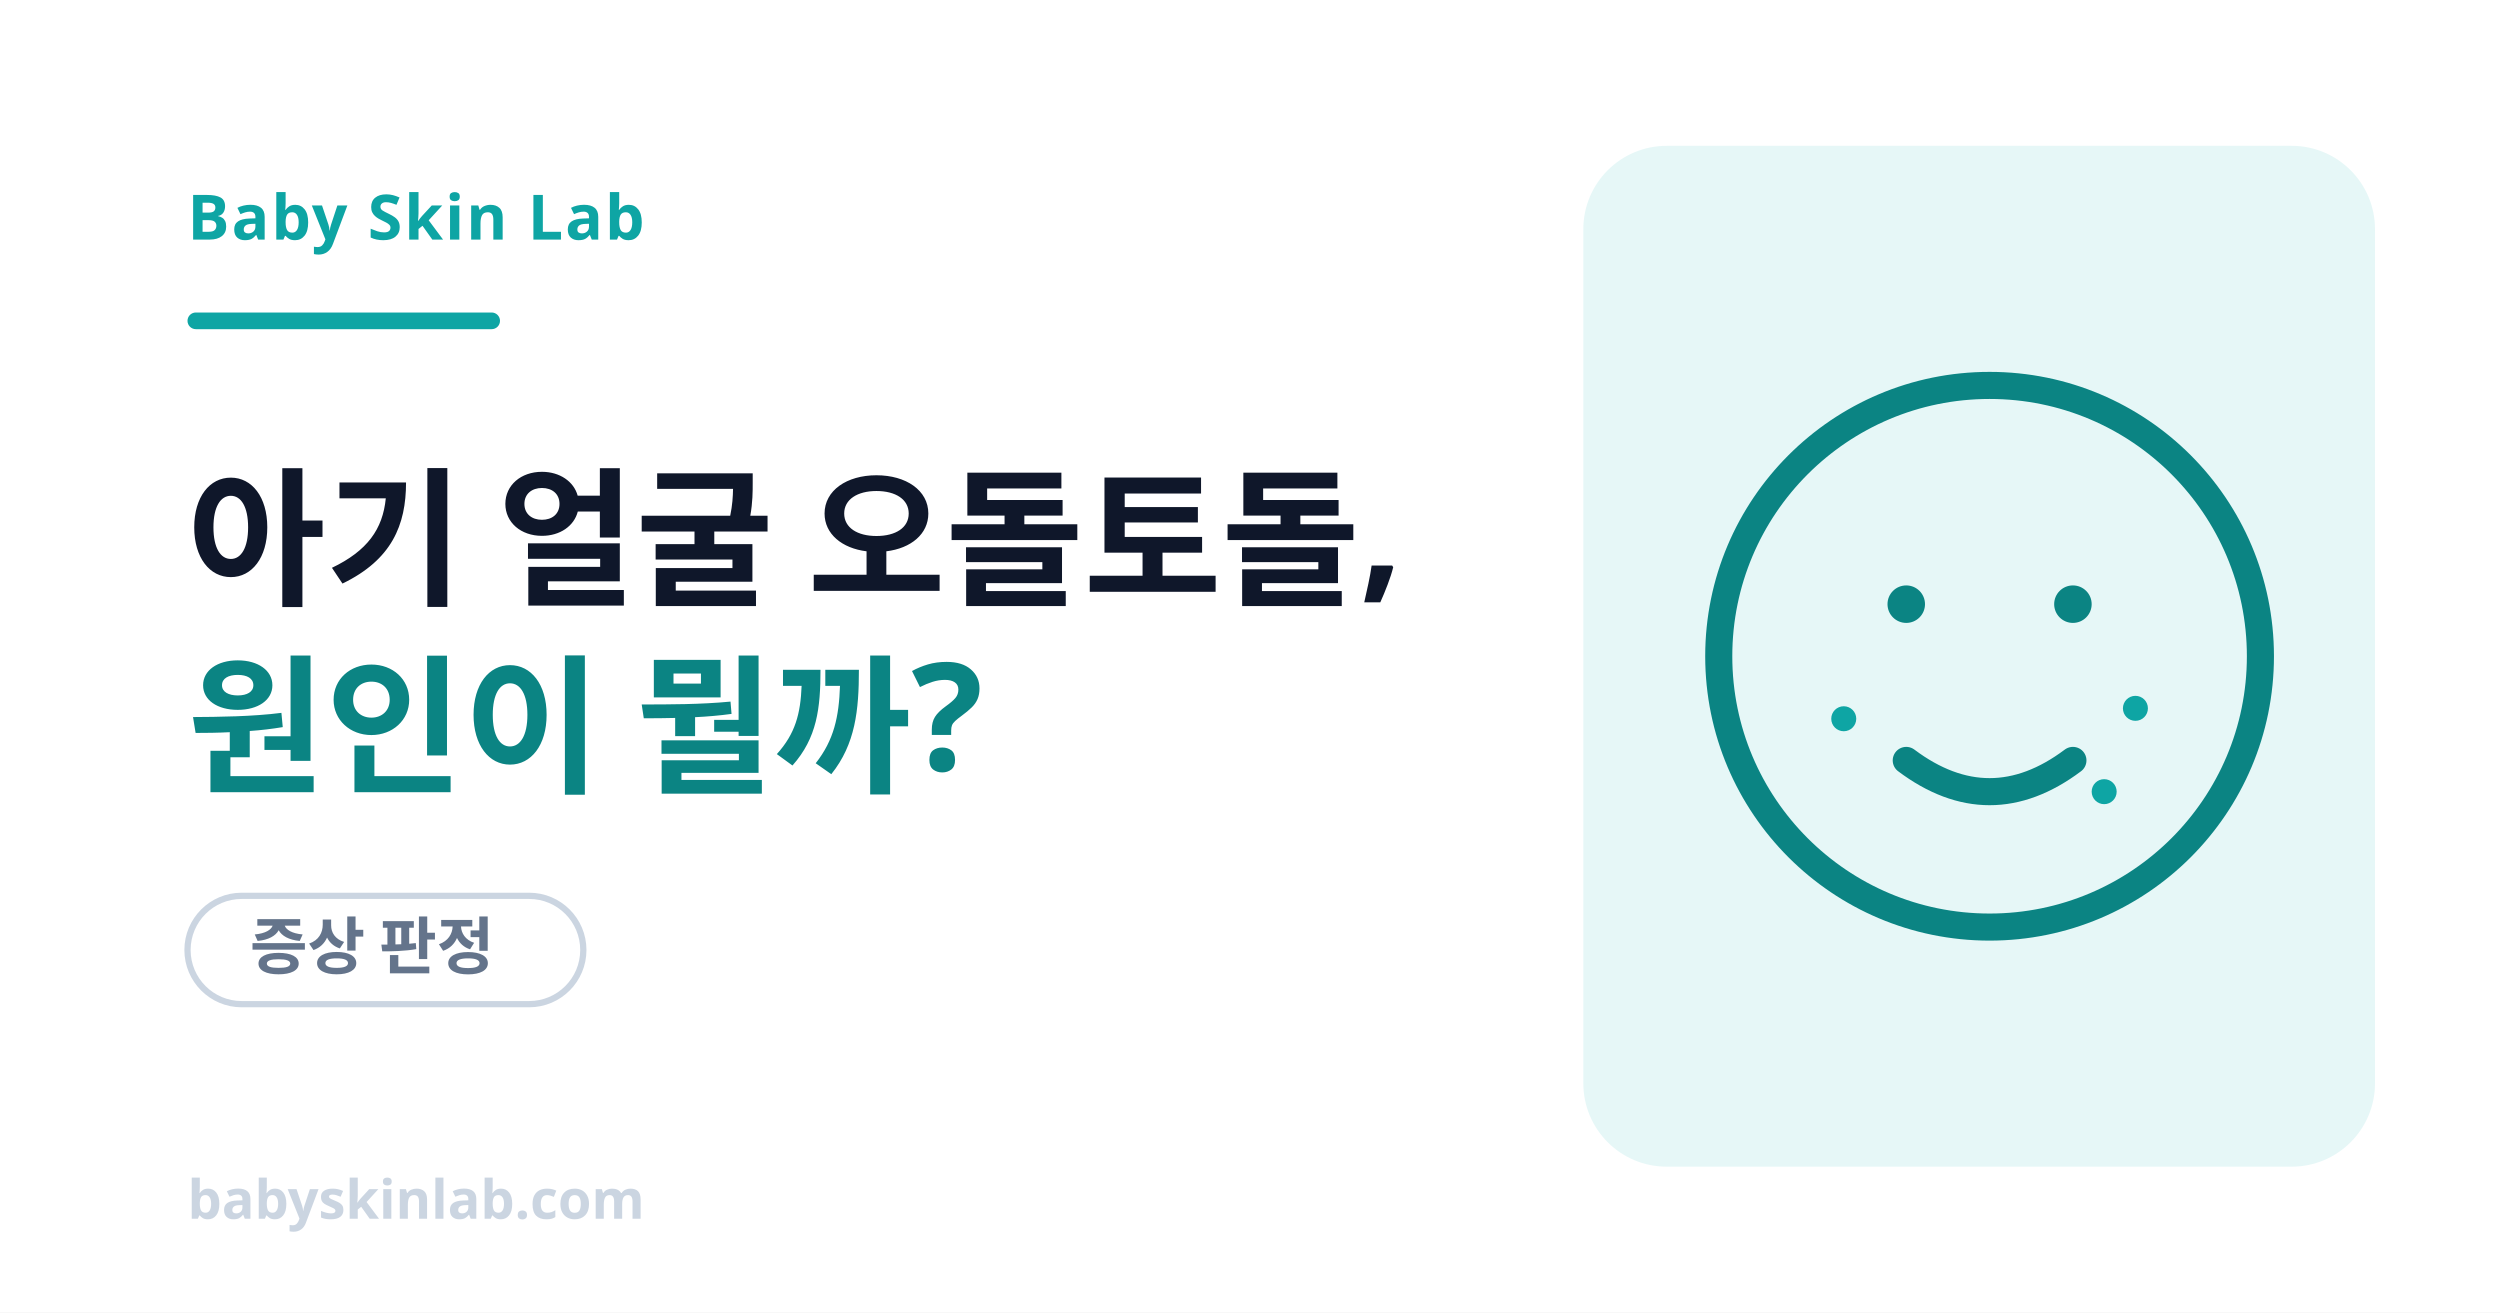
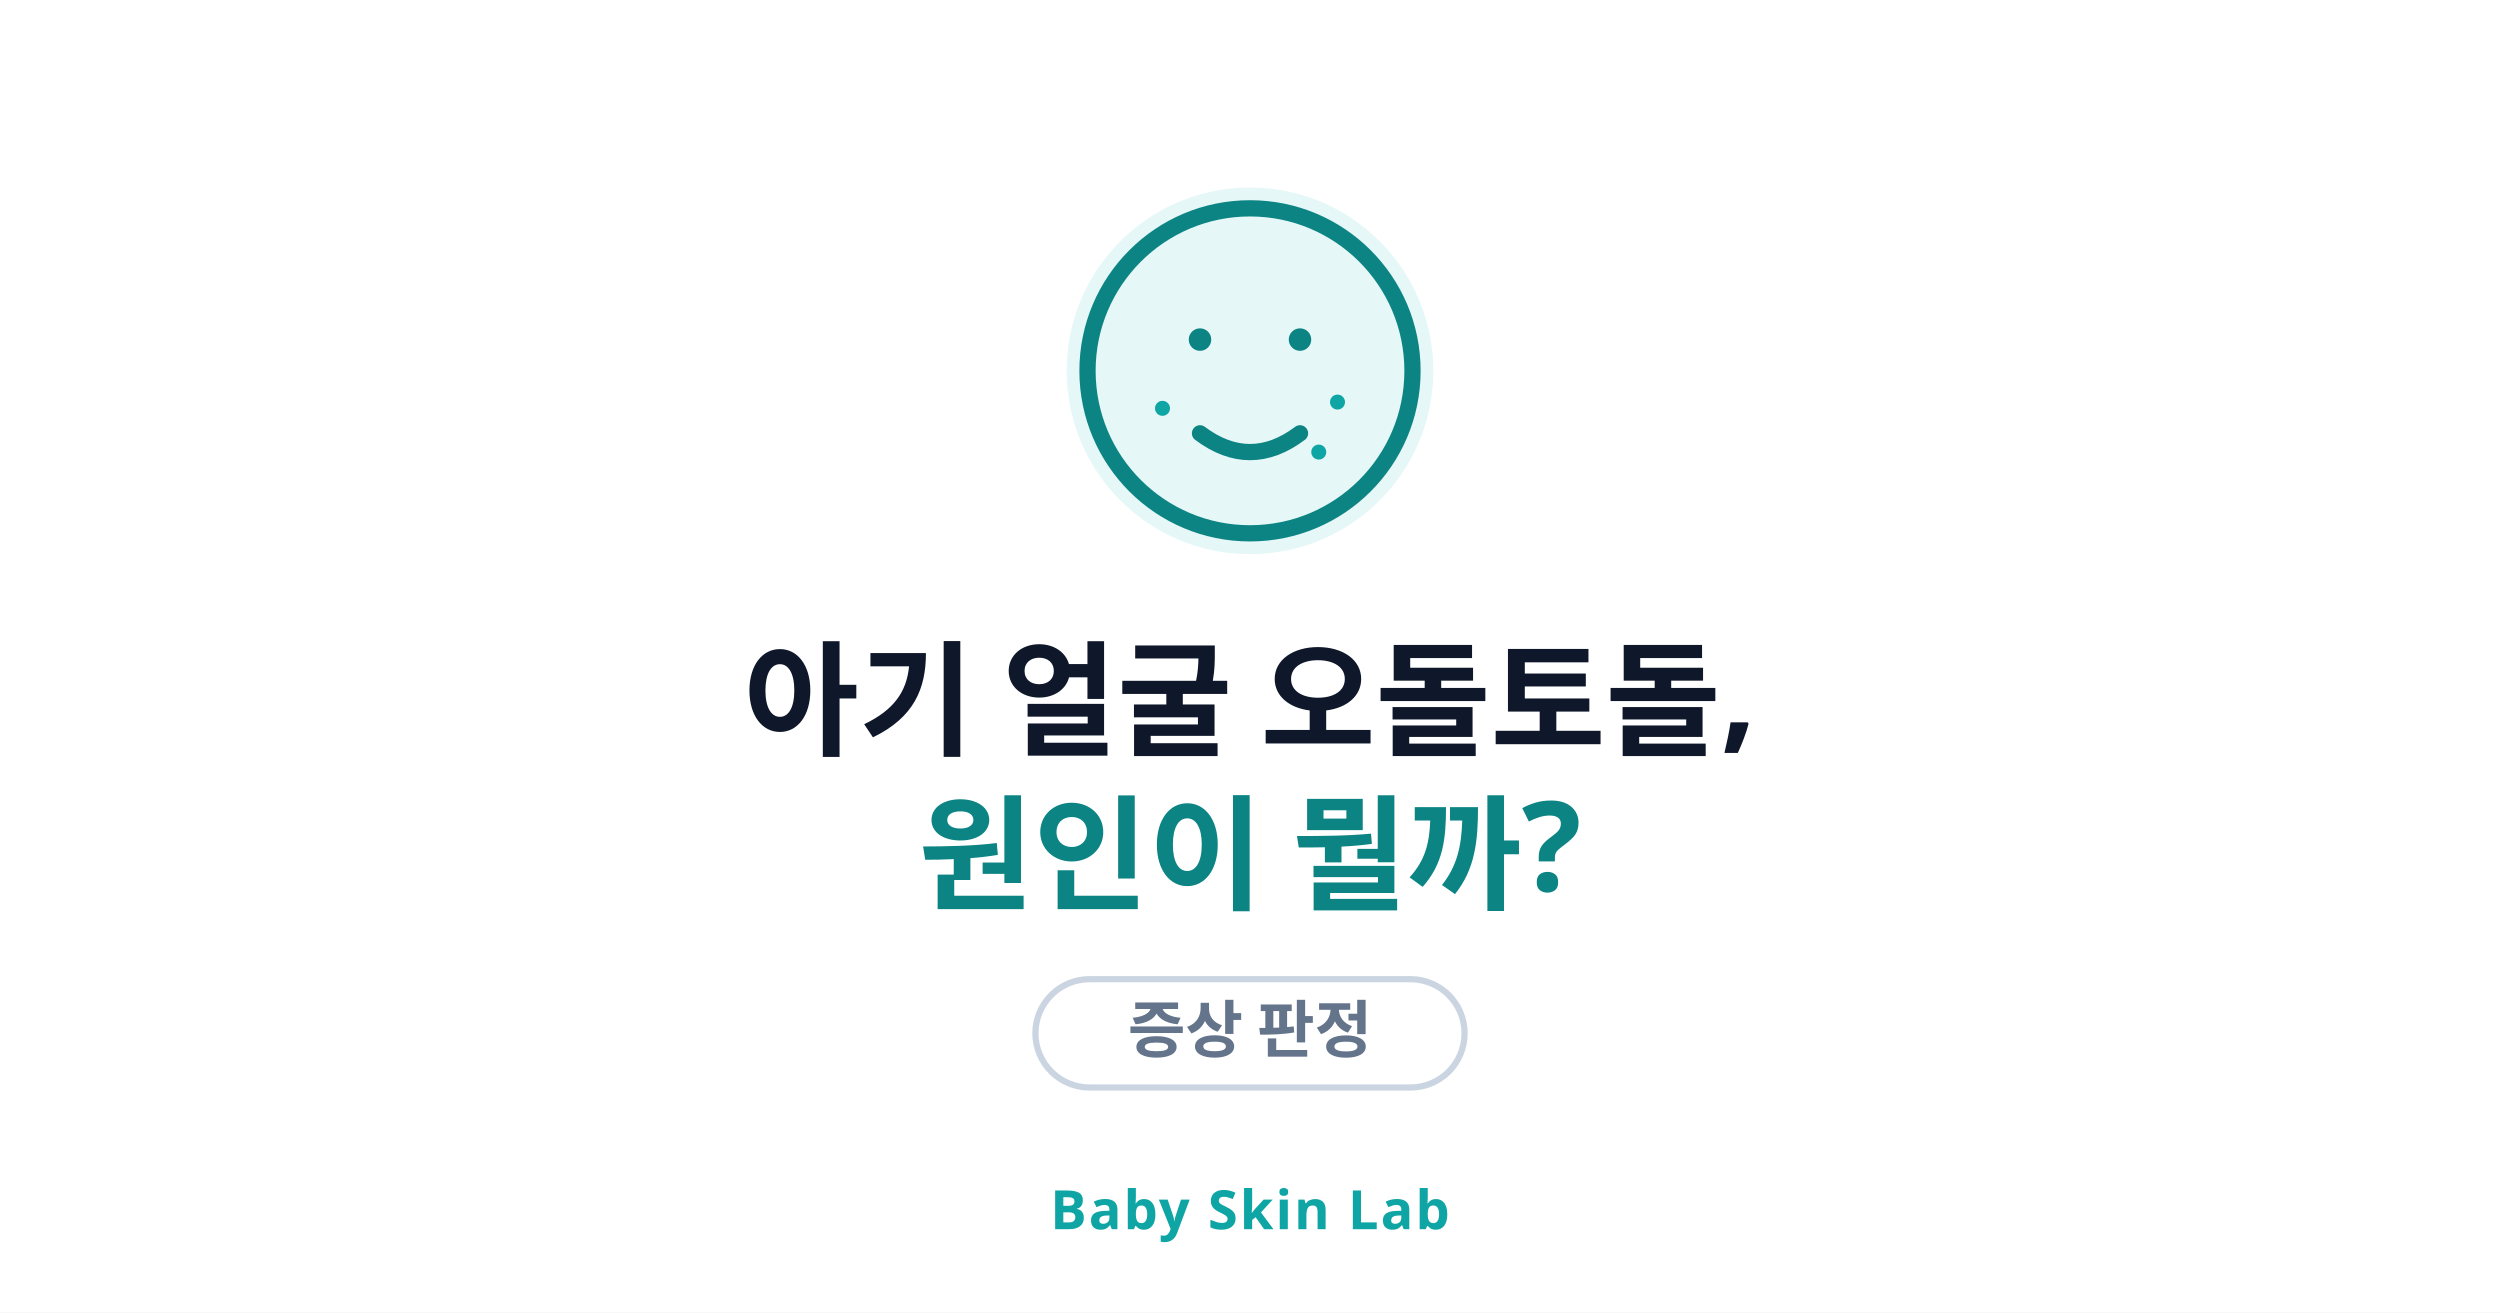
<svg xmlns="http://www.w3.org/2000/svg" viewBox="0 0 1200 630" font-family="Pretendard, sans-serif">
  <rect width="1200" height="630" fill="#ffffff" />
-   <rect x="760" y="70" width="380" height="490" rx="40" fill="#e6f7f7" />
-   <g fill="none" stroke="#0b8483" stroke-width="13" stroke-linecap="round" stroke-linejoin="round">
-     <circle cx="955" cy="315" r="130" />
-     <circle cx="915" cy="290" r="9" fill="#0b8483" stroke="none" />
-     <circle cx="995" cy="290" r="9" fill="#0b8483" stroke="none" />
-     <path d="M915 365 q40 30 80 0" />
-     <circle cx="885" cy="345" r="6" fill="#0ea5a4" stroke="none" />
-     <circle cx="1025" cy="340" r="6" fill="#0ea5a4" stroke="none" />
-     <circle cx="1010" cy="380" r="6" fill="#0ea5a4" stroke="none" />
+   <circle cx="600" cy="178" r="88" fill="#e6f7f7" />
+   <g transform="translate(600,178) scale(0.6) translate(-955,-315)">
+     <g fill="none" stroke="#0b8483" stroke-width="13" stroke-linecap="round" stroke-linejoin="round">
+       <circle cx="955" cy="315" r="130" />
+       <circle cx="915" cy="290" r="9" fill="#0b8483" stroke="none" />
+       <circle cx="995" cy="290" r="9" fill="#0b8483" stroke="none" />
+       <path d="M915 365 q40 30 80 0" />
+       <circle cx="885" cy="345" r="6" fill="#0ea5a4" stroke="none" />
+       <circle cx="1025" cy="340" r="6" fill="#0ea5a4" stroke="none" />
+       <circle cx="1010" cy="380" r="6" fill="#0ea5a4" stroke="none" />
+     </g>
  </g>
-   <text x="90" y="115" font-size="30" font-weight="800" fill="#0ea5a4" letter-spacing="1">Baby Skin Lab</text>
-   <rect x="90" y="150" width="150" height="8" rx="4" fill="#0ea5a4" />
-   <text x="90" y="285" font-size="72" font-weight="800" fill="#0f172a">아기 얼굴 오돌토돌,</text>
-   <text x="90" y="375" font-size="72" font-weight="800" fill="#0f172a">
+   <text x="600" y="358" text-anchor="middle" font-size="60" font-weight="800" fill="#0f172a">아기 얼굴 오돌토돌,</text>
+   <text x="600" y="432" text-anchor="middle" font-size="60" font-weight="800" fill="#0f172a">
    <tspan fill="#0b8483">원인이 뭘까?</tspan>
  </text>
-   <rect x="90" y="430" rx="26" ry="26" width="190" height="52" fill="none" stroke="#cbd5e1" stroke-width="3" />
-   <text x="120" y="465" font-size="30" font-weight="700" fill="#64748b">증상 판정</text>
-   <text x="90" y="585" font-size="26" font-weight="600" fill="#cbd5e1">babyskinlab.com</text>
+   <rect x="497" y="470" rx="26" ry="26" width="206" height="52" fill="none" stroke="#cbd5e1" stroke-width="3" />
+   <text x="600" y="505" text-anchor="middle" font-size="30" font-weight="700" fill="#64748b">증상 판정</text>
+   <text x="600" y="590" text-anchor="middle" font-size="26" font-weight="800" fill="#0ea5a4" letter-spacing="1">Baby Skin Lab</text>
</svg>
